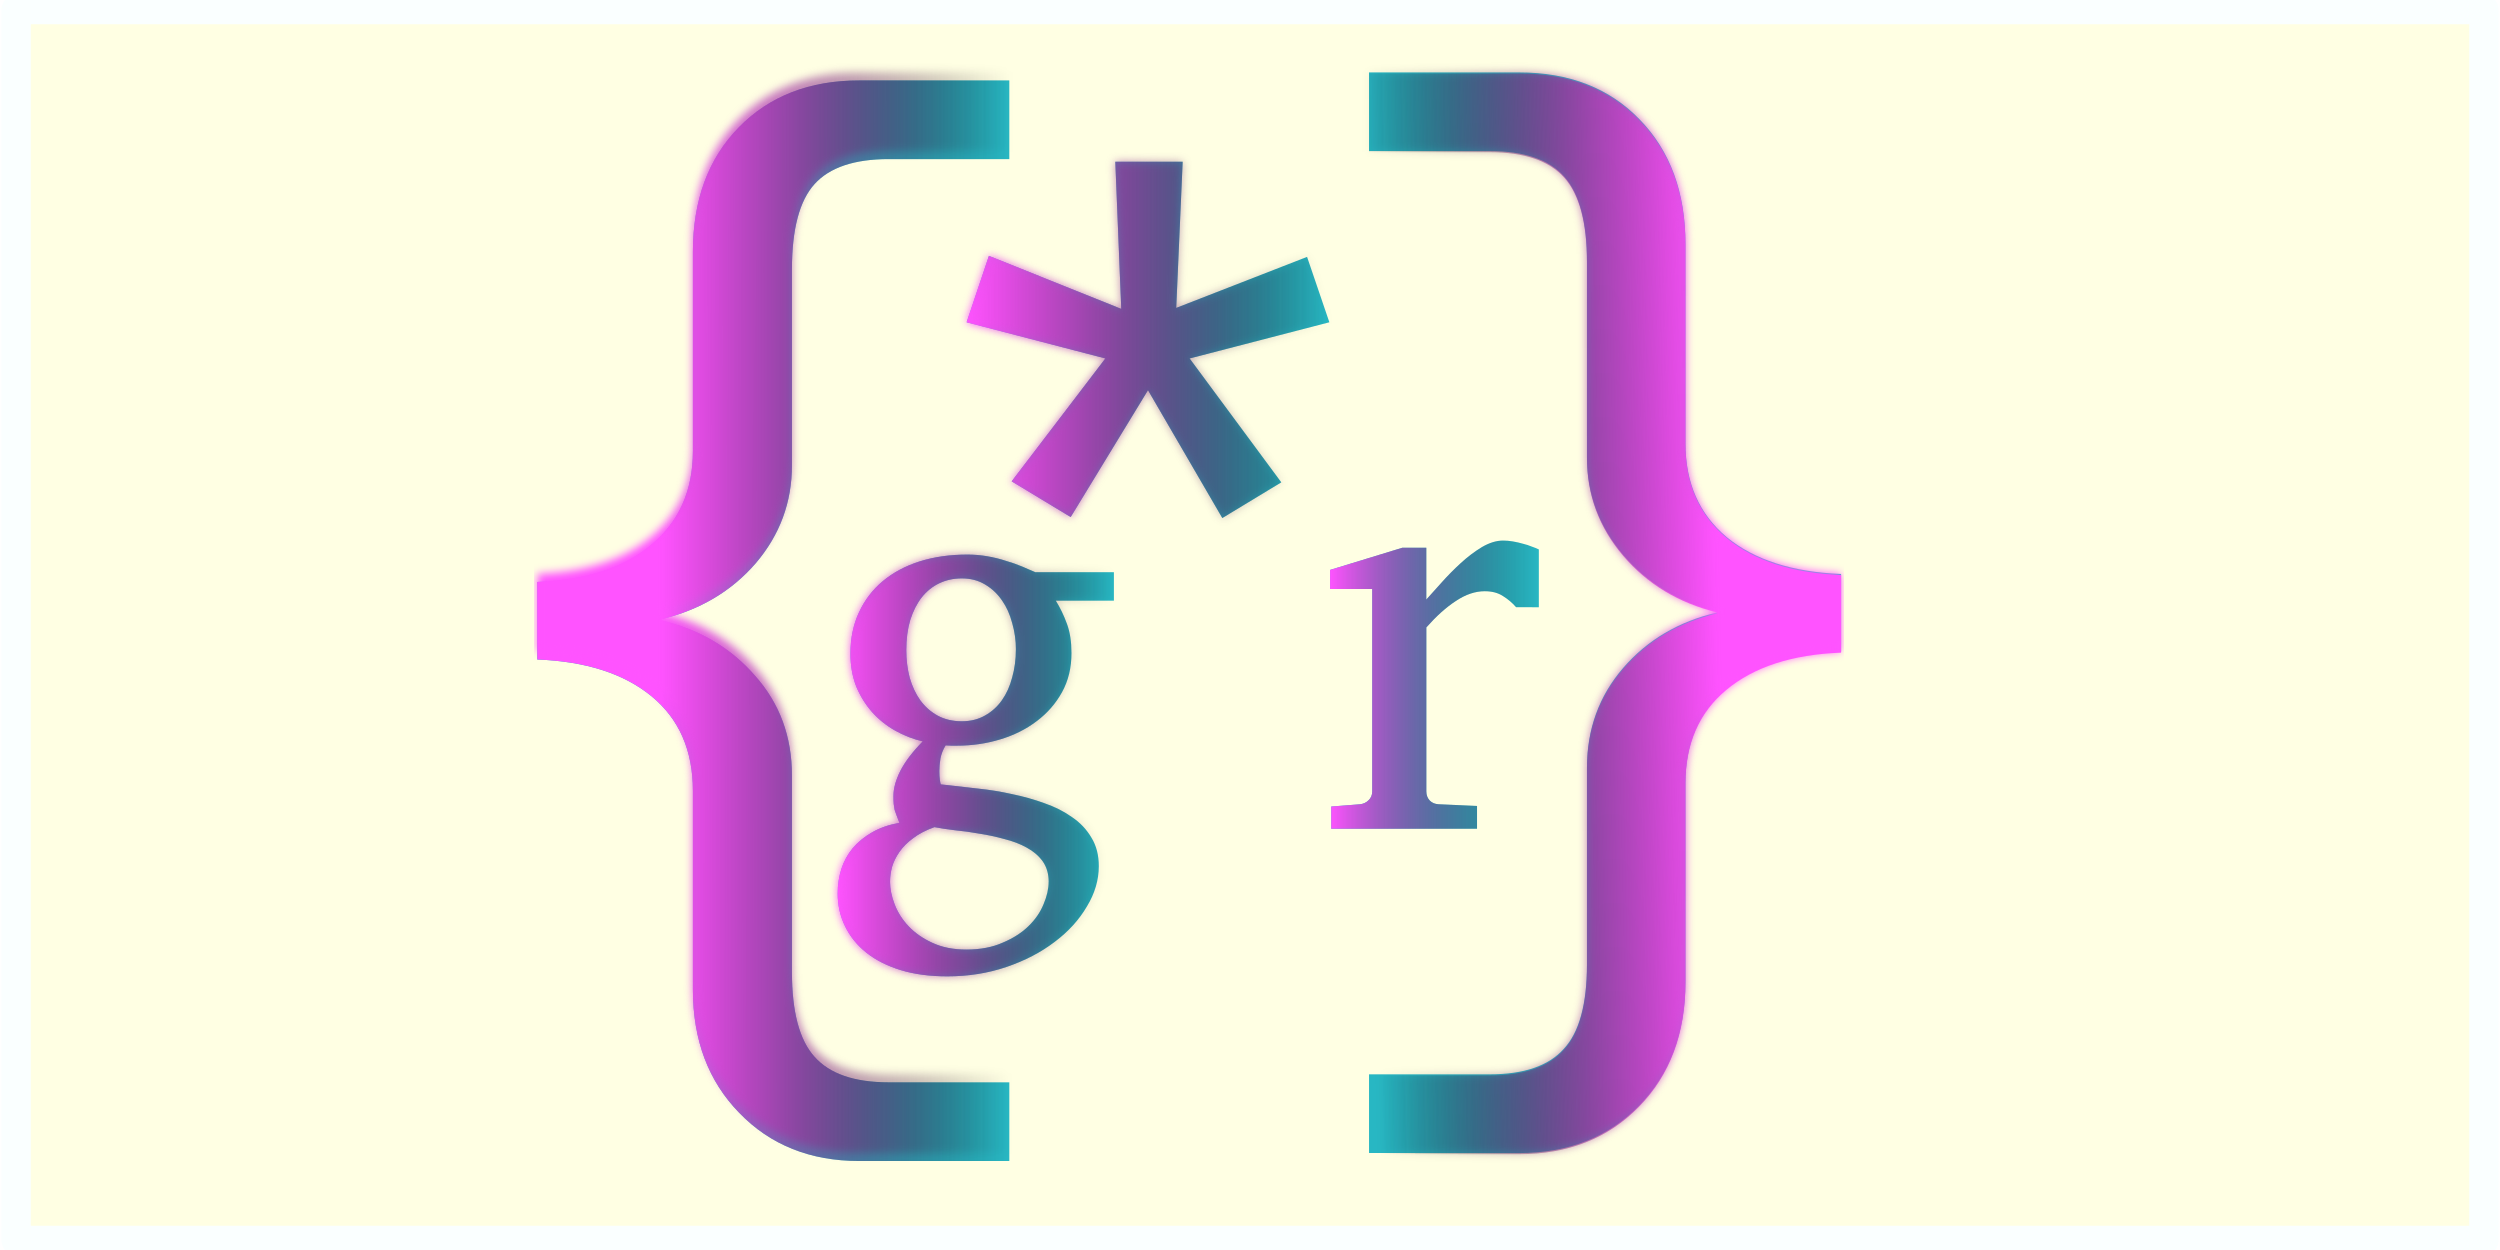
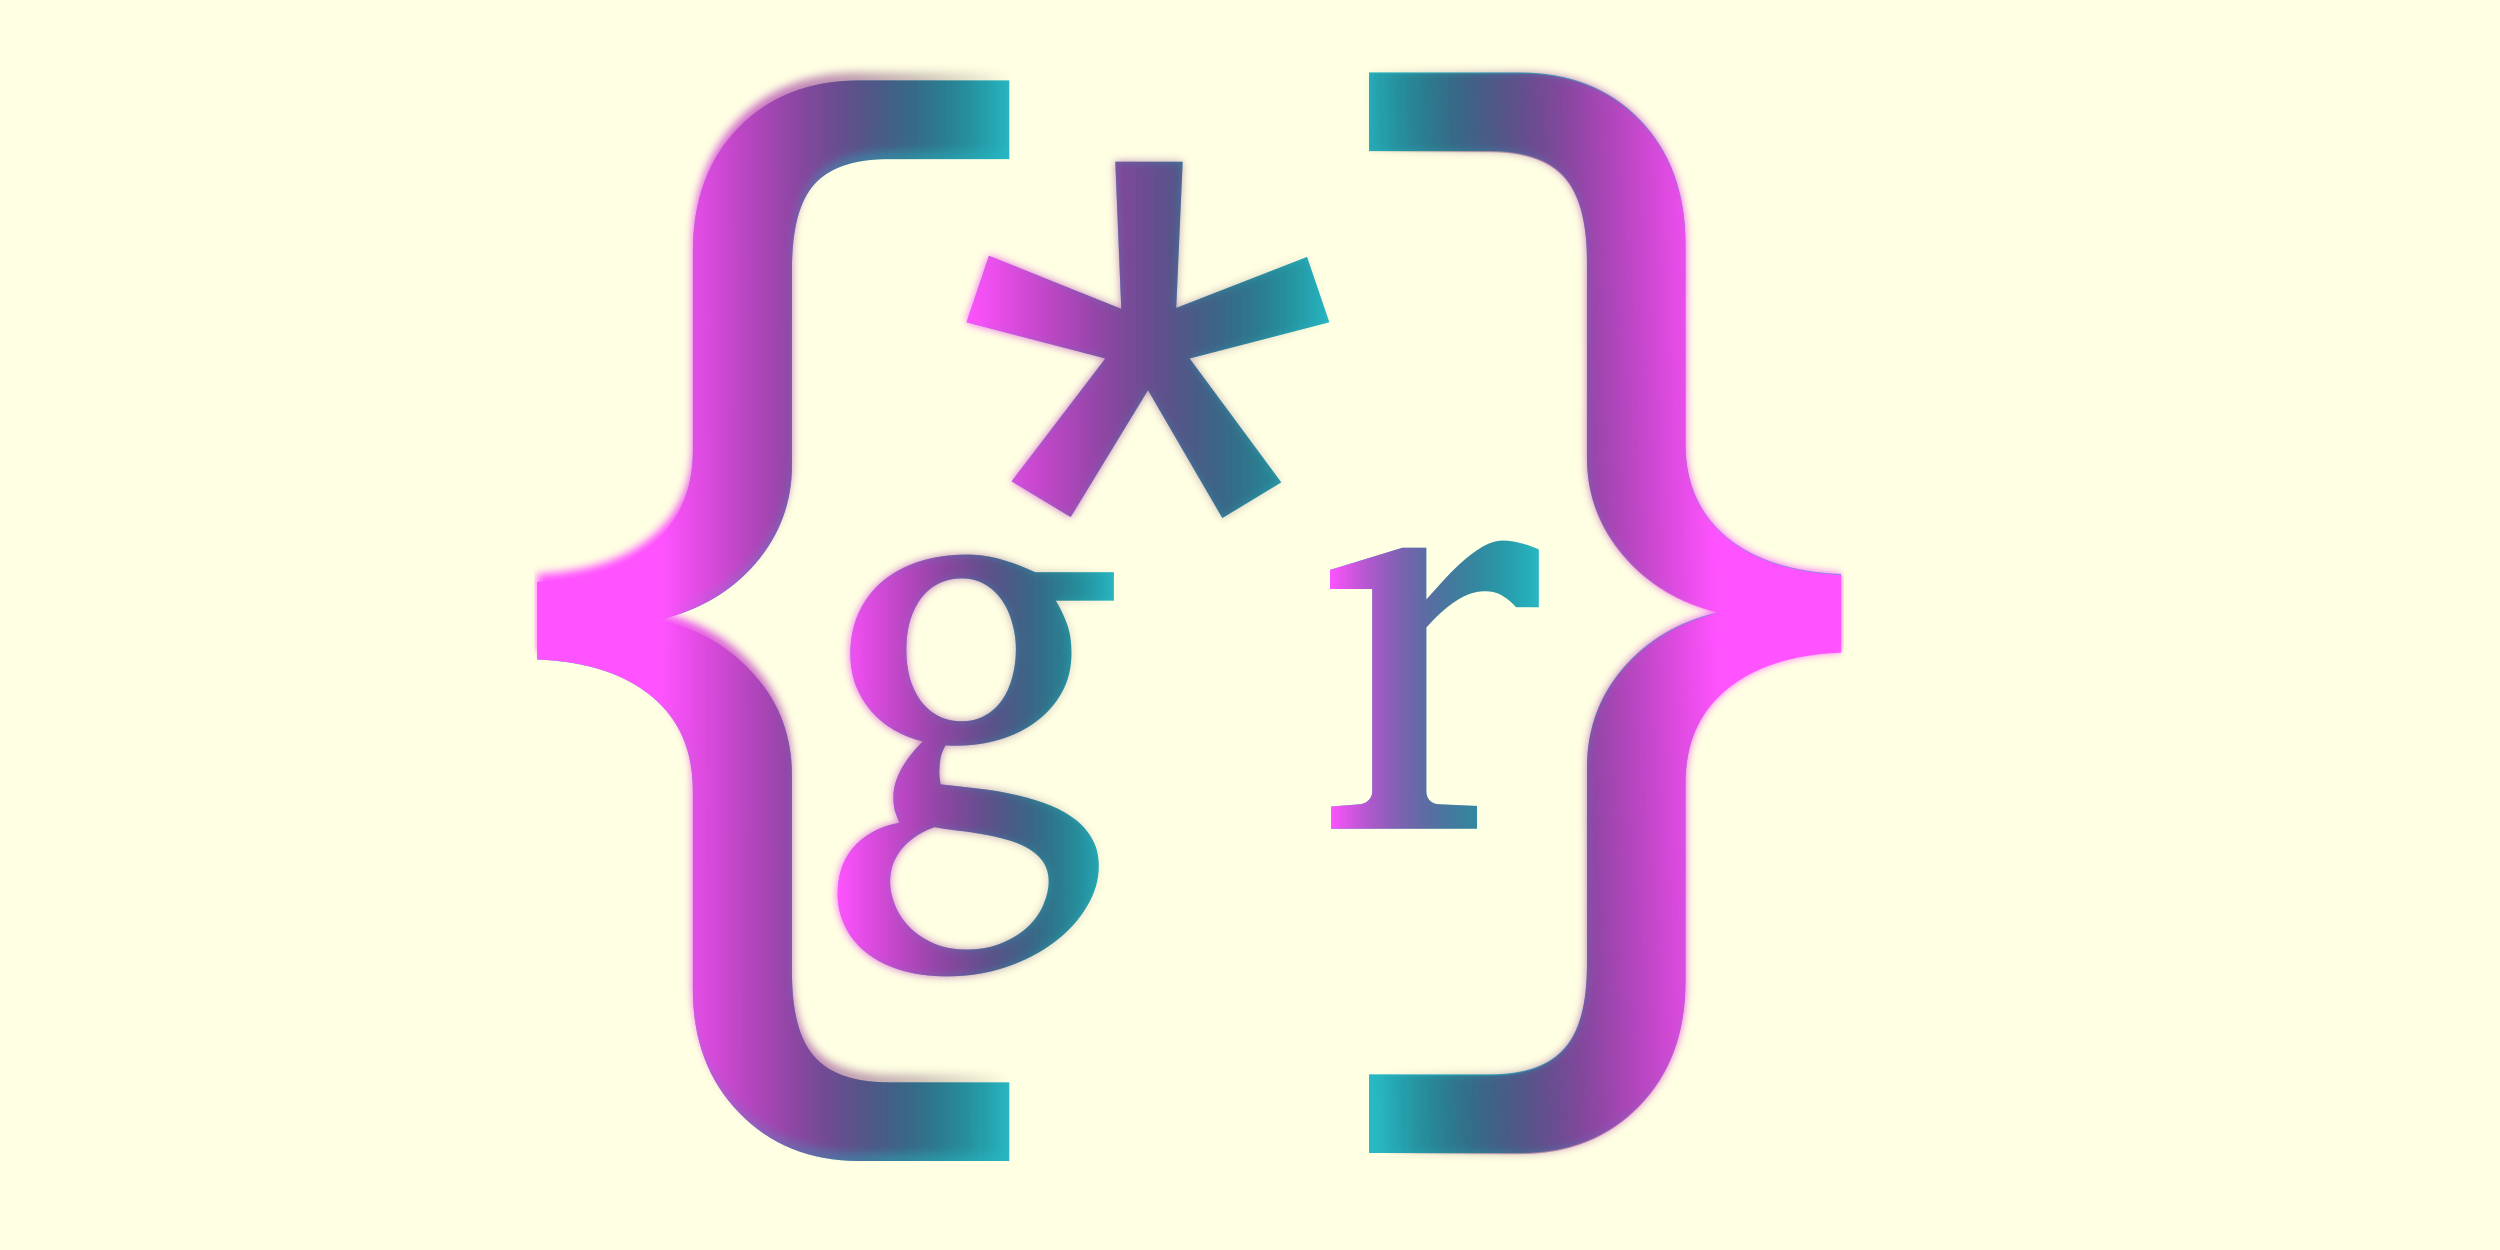
<svg xmlns="http://www.w3.org/2000/svg" xmlns:ns1="http://www.openswatchbook.org/uri/2009/osb" xmlns:xlink="http://www.w3.org/1999/xlink" width="1280mm" height="640mm" viewBox="0 0 1280 640" version="1.1" id="svg8">
  <defs id="defs2">
    <linearGradient id="linearGradient3092" ns1:paint="solid">
      <stop style="stop-color:#ff53ff;stop-opacity:1;" offset="0" id="stop3090" />
    </linearGradient>
    <linearGradient id="linearGradient910">
      <stop style="stop-color:#ff53ff;stop-opacity:1" offset="0" id="stop906" />
      <stop style="stop-color:#000000;stop-opacity:0;" offset="1" id="stop908" />
    </linearGradient>
    <linearGradient id="linearGradient97">
      <stop style="stop-color:#ff53ff;stop-opacity:1" offset="0" id="stop93" />
      <stop style="stop-color:#000000;stop-opacity:0;" offset="1" id="stop95" />
    </linearGradient>
    <linearGradient xlink:href="#linearGradient97" id="linearGradient4545" gradientUnits="userSpaceOnUse" x1="8.34" y1="267.641" x2="18.326" y2="267.649" gradientTransform="translate(0,-0.229805)" />
    <linearGradient xlink:href="#linearGradient910" id="linearGradient4631" gradientUnits="userSpaceOnUse" x1="64.006" y1="260.127" x2="74.412" y2="260.127" gradientTransform="translate(-46.9058,-0.5345391)" />
    <linearGradient xlink:href="#linearGradient910" id="linearGradient4717" gradientUnits="userSpaceOnUse" x1="127.482" y1="267.641" x2="117.465" y2="267.868" gradientTransform="translate(-88.85184,-0.2297991)" />
    <linearGradient xlink:href="#linearGradient97" id="linearGradient6205" x1="13.533" y1="269.261" x2="21.458" y2="269.261" gradientUnits="userSpaceOnUse" gradientTransform="translate(-0.1336348,2.539061)" />
    <filter style="color-interpolation-filters:sRGB" id="filter6520" x="-0.002" width="1.004" y="-0.009" height="1.018">
      <feGaussianBlur stdDeviation="0.118" id="feGaussianBlur6522" />
    </filter>
    <filter style="color-interpolation-filters:sRGB" id="filter6566" x="-0.002" width="1.004" y="-0.009" height="1.018">
      <feGaussianBlur stdDeviation="0.118" id="feGaussianBlur6568" />
    </filter>
    <linearGradient xlink:href="#linearGradient97" id="linearGradient6608" gradientUnits="userSpaceOnUse" x1="8.34" y1="267.641" x2="18.326" y2="267.649" />
    <linearGradient xlink:href="#linearGradient97" id="linearGradient6610" gradientUnits="userSpaceOnUse" x1="13.533" y1="269.261" x2="21.458" y2="269.261" gradientTransform="translate(-0.133634,2.53906)" />
    <linearGradient xlink:href="#linearGradient910" id="linearGradient6622" gradientUnits="userSpaceOnUse" x1="64.006" y1="260.127" x2="74.412" y2="260.127" gradientTransform="translate(-46.9058,-0.53454)" />
    <linearGradient xlink:href="#linearGradient97" id="linearGradient6624" gradientUnits="userSpaceOnUse" x1="74.032" y1="267.345" x2="80.021" y2="267.345" gradientTransform="translate(-46.5049,2.138156)" />
    <linearGradient xlink:href="#linearGradient910" id="linearGradient6636" gradientUnits="userSpaceOnUse" x1="127.482" y1="267.641" x2="117.465" y2="267.868" gradientTransform="translate(-88.85184,-0.1974)" />
  </defs>
  <g transform="translate(0,343)" style="display:inline" id="g5420">
    <g transform="matrix(17.84799,0,0,17.84799,189.7078,-4802.194)" id="g5418" style="font-style:normal;font-variant:normal;font-weight:normal;font-stretch:normal;font-size:83.66px;line-height:1.25;font-family:sans-serif;-inkscape-font-specification:'sans-serif, Normal';font-variant-ligatures:normal;font-variant-caps:normal;font-variant-numeric:normal;font-feature-settings:normal;text-align:start;letter-spacing:0px;word-spacing:0px;writing-mode:lr-tb;text-anchor:start;fill:#28b7c3;fill-opacity:1;stroke:none;stroke-width:0.279;filter:url(#filter6520)" aria-label="{gender*render}">
      <path id="path5388" style="font-style:normal;font-variant:normal;font-weight:normal;font-stretch:normal;font-size:16.732px;font-family:monospace;-inkscape-font-specification:'monospace, Normal';font-variant-ligatures:normal;font-variant-caps:normal;font-variant-numeric:normal;font-feature-settings:normal;text-align:start;writing-mode:lr-tb;text-anchor:start;fill:#28b7c3;fill-opacity:1;stroke-width:0.554" d="m 14.023,283.149 q -2.111,0 -3.443,-1.38 -1.332,-1.364 -1.332,-3.54 v -5.7 q 0,-1.737 -1.185,-2.712 -1.185,-0.974 -3.28,-1.055 v -2.225 q 2.111,-0.081 3.28,-1.072 1.185,-0.991 1.185,-2.679 v -5.716 q 0,-2.225 1.315,-3.572 1.315,-1.348 3.459,-1.348 h 4.303 v 2.257 h -3.459 q -1.478,0 -2.127,0.714 -0.65,0.715 -0.65,2.452 v 5.618 q 0,1.591 -1.039,2.809 -1.039,1.202 -2.712,1.608 v 0.032 q 1.656,0.39 2.696,1.591 1.055,1.185 1.055,2.858 v 5.635 q 0,1.721 0.65,2.436 0.65,0.731 2.127,0.731 h 3.459 v 2.257 z" />
      <path id="path5390" style="font-style:normal;font-variant:normal;font-weight:normal;font-stretch:normal;font-size:16.732px;font-family:'Abyssinica SIL';-inkscape-font-specification:'Abyssinica SIL, Normal';font-variant-ligatures:normal;font-variant-caps:normal;font-variant-numeric:normal;font-feature-settings:normal;text-align:start;writing-mode:lr-tb;text-anchor:start;fill:#28b7c3;fill-opacity:1;stroke-width:0.279" d="m 19.658,267.074 q 0.188,0.302 0.319,0.662 0.131,0.351 0.131,0.842 0,0.629 -0.27,1.119 -0.27,0.49 -0.727,0.833 -0.449,0.343 -1.046,0.523 -0.588,0.18 -1.242,0.18 h -0.163 q -0.082,0 -0.163,-0.008 -0.106,0.172 -0.147,0.368 -0.033,0.196 -0.033,0.368 0,0.155 0.016,0.261 0.016,0.106 0.025,0.123 l 0.237,0.025 q 0.392,0.041 0.858,0.098 0.474,0.049 0.948,0.155 0.482,0.098 0.931,0.261 0.449,0.155 0.792,0.4 0.351,0.237 0.556,0.588 0.212,0.343 0.212,0.817 0,0.596 -0.343,1.16 -0.335,0.572 -0.923,1.013 -0.588,0.449 -1.381,0.719 -0.792,0.27 -1.699,0.27 -0.752,0 -1.34,-0.18 -0.58,-0.18 -0.98,-0.498 -0.4,-0.319 -0.613,-0.76 -0.212,-0.433 -0.212,-0.94 0,-0.368 0.106,-0.703 0.106,-0.327 0.327,-0.596 0.221,-0.261 0.547,-0.449 0.335,-0.196 0.792,-0.278 -0.049,-0.131 -0.082,-0.212 -0.033,-0.09 -0.057,-0.163 -0.016,-0.082 -0.025,-0.163 -0.008,-0.09 -0.008,-0.229 0,-0.327 0.196,-0.719 0.204,-0.4 0.645,-0.85 -0.417,-0.098 -0.792,-0.31 -0.376,-0.212 -0.662,-0.531 -0.286,-0.327 -0.458,-0.743 -0.163,-0.425 -0.163,-0.931 0,-0.662 0.245,-1.185 0.245,-0.531 0.686,-0.899 0.441,-0.368 1.054,-0.564 0.621,-0.196 1.373,-0.196 0.294,0 0.572,0.049 0.286,0.049 0.531,0.131 0.253,0.073 0.466,0.163 0.212,0.09 0.376,0.163 h 2.255 v 0.817 z m -0.204,8.064 q 0,-0.343 -0.172,-0.588 -0.172,-0.237 -0.458,-0.392 -0.278,-0.155 -0.637,-0.245 -0.351,-0.098 -0.719,-0.155 -0.359,-0.065 -0.703,-0.098 -0.343,-0.041 -0.588,-0.09 -0.368,0.131 -0.613,0.319 -0.245,0.18 -0.392,0.392 -0.147,0.212 -0.212,0.433 -0.057,0.221 -0.057,0.425 0,0.302 0.131,0.645 0.131,0.343 0.4,0.629 0.27,0.286 0.678,0.474 0.417,0.196 0.98,0.196 0.596,0 1.038,-0.196 0.449,-0.188 0.743,-0.474 0.294,-0.286 0.433,-0.629 0.147,-0.343 0.147,-0.645 z m -0.94,-6.659 q 0,-0.392 -0.106,-0.76 -0.098,-0.376 -0.294,-0.654 -0.196,-0.286 -0.49,-0.458 -0.286,-0.172 -0.662,-0.172 -0.351,0 -0.645,0.139 -0.294,0.139 -0.507,0.408 -0.204,0.261 -0.327,0.645 -0.114,0.384 -0.114,0.866 0,0.417 0.098,0.792 0.106,0.368 0.302,0.645 0.204,0.278 0.498,0.441 0.302,0.163 0.694,0.163 0.376,0 0.662,-0.163 0.294,-0.163 0.49,-0.441 0.196,-0.278 0.294,-0.654 0.106,-0.376 0.106,-0.801 z" />
      <path id="path5402" style="font-style:normal;font-variant:normal;font-weight:normal;font-stretch:normal;font-size:16.732px;font-family:monospace;-inkscape-font-specification:'monospace, Normal';font-variant-ligatures:normal;font-variant-caps:normal;font-variant-numeric:normal;font-feature-settings:normal;text-align:start;writing-mode:lr-tb;text-anchor:start;opacity:1;fill:#28b7c3;fill-opacity:1;stroke-width:0.485" d="m 23.113,258.676 3.753,-1.464 0.64,1.876 -4.009,1.038 2.63,3.554 -1.692,1.024 -2.132,-3.668 -2.218,3.639 -1.692,-1.024 2.687,-3.525 -3.98,-1.038 0.64,-1.905 3.796,1.521 -0.171,-4.222 h 1.933 z" />
      <path id="path5404" style="font-style:normal;font-variant:normal;font-weight:normal;font-stretch:normal;font-size:16.732px;font-family:'Abyssinica SIL';-inkscape-font-specification:'Abyssinica SIL, Normal';font-variant-ligatures:normal;font-variant-caps:normal;font-variant-numeric:normal;font-feature-settings:normal;text-align:start;writing-mode:lr-tb;text-anchor:start;fill:#28b7c3;fill-opacity:1;stroke-width:0.279" d="m 32.862,267.261 q -0.163,-0.188 -0.376,-0.319 -0.212,-0.139 -0.523,-0.139 -0.408,0 -0.825,0.278 -0.417,0.27 -0.85,0.76 v 4.706 q 0,0.155 0.098,0.261 0.098,0.098 0.253,0.106 l 1.103,0.049 v 0.654 h -4.183 v -0.637 l 0.825,-0.065 q 0.147,-0.016 0.245,-0.114 0.106,-0.098 0.106,-0.253 v -5.809 h -1.209 v -0.547 l 2.075,-0.637 h 0.686 v 1.487 q 0.18,-0.196 0.433,-0.482 0.261,-0.294 0.556,-0.564 0.294,-0.27 0.605,-0.458 0.319,-0.188 0.613,-0.188 0.131,0 0.278,0.025 0.147,0.025 0.286,0.065 0.139,0.033 0.253,0.082 0.123,0.041 0.204,0.082 v 1.659 z" />
      <path id="path5416" style="font-style:normal;font-variant:normal;font-weight:normal;font-stretch:normal;font-size:16.732px;font-family:monospace;-inkscape-font-specification:'monospace, Normal';font-variant-ligatures:normal;font-variant-caps:normal;font-variant-numeric:normal;font-feature-settings:normal;text-align:start;writing-mode:lr-tb;text-anchor:start;fill:#28b7c3;fill-opacity:1;stroke-width:0.554" d="m 28.644,282.919 v -2.257 h 3.459 q 1.478,0 2.127,-0.731 0.666,-0.714 0.666,-2.436 v -5.635 q 0,-1.656 1.039,-2.858 1.039,-1.202 2.696,-1.591 v -0.032 q -1.656,-0.406 -2.696,-1.624 -1.039,-1.218 -1.039,-2.793 v -5.618 q 0,-1.705 -0.65,-2.436 -0.65,-0.731 -2.143,-0.731 h -3.459 v -2.257 h 4.303 q 2.16,0 3.459,1.348 1.315,1.348 1.315,3.572 v 5.716 q 0,1.705 1.185,2.696 1.185,0.974 3.28,1.056 v 2.225 q -2.111,0.081 -3.296,1.072 -1.169,0.974 -1.169,2.696 v 5.7 q 0,2.192 -1.332,3.556 -1.332,1.364 -3.443,1.364 z" />
    </g>
-     <rect style="opacity:1;vector-effect:none;fill:#ffffe3;fill-opacity:1;stroke:#faffff;stroke-width:15.051;stroke-linecap:round;stroke-linejoin:round;stroke-miterlimit:4;stroke-dasharray:none;stroke-dashoffset:0;stroke-opacity:1" id="rect6776" width="1263.521" height="630.229" x="8.245" y="-338.111" />
+     <rect style="opacity:1;vector-effect:none;fill:#ffffe3;fill-opacity:1;stroke:#faffff;stroke-width:16.031;stroke-linecap:round;stroke-linejoin:round;stroke-miterlimit:4;stroke-dasharray:none;stroke-dashoffset:0;stroke-opacity:1" id="rect6776" width="1339.356" height="674.522" x="-19.741" y="-364.793" />
  </g>
  <g id="g6470" style="display:inline" transform="translate(0,343)">
    <g aria-label="{gender*render}" style="font-style:normal;font-variant:normal;font-weight:normal;font-stretch:normal;font-size:83.66px;line-height:1.25;font-family:sans-serif;-inkscape-font-specification:'sans-serif, Normal';font-variant-ligatures:normal;font-variant-caps:normal;font-variant-numeric:normal;font-feature-settings:normal;text-align:start;letter-spacing:0px;word-spacing:0px;writing-mode:lr-tb;text-anchor:start;fill:#28b7c3;fill-opacity:1;stroke:none;stroke-width:0.279" id="g6468" transform="matrix(17.84799,0,0,17.84799,189.7078,-4802.194)">
      <path d="m 14.023,283.149 q -2.111,0 -3.443,-1.38 -1.332,-1.364 -1.332,-3.54 v -5.7 q 0,-1.737 -1.185,-2.712 -1.185,-0.974 -3.28,-1.055 v -2.225 q 2.111,-0.081 3.28,-1.072 1.185,-0.991 1.185,-2.679 v -5.716 q 0,-2.225 1.315,-3.572 1.315,-1.348 3.459,-1.348 h 4.303 v 2.257 h -3.459 q -1.478,0 -2.127,0.714 -0.65,0.715 -0.65,2.452 v 5.618 q 0,1.591 -1.039,2.809 -1.039,1.202 -2.712,1.608 v 0.032 q 1.656,0.39 2.696,1.591 1.055,1.185 1.055,2.858 v 5.635 q 0,1.721 0.65,2.436 0.65,0.731 2.127,0.731 h 3.459 v 2.257 z" style="font-style:normal;font-variant:normal;font-weight:normal;font-stretch:normal;font-size:16.732px;font-family:monospace;-inkscape-font-specification:'monospace, Normal';font-variant-ligatures:normal;font-variant-caps:normal;font-variant-numeric:normal;font-feature-settings:normal;text-align:start;writing-mode:lr-tb;text-anchor:start;fill:#28b7c3;fill-opacity:1;stroke-width:0.554" id="path6438" />
      <path d="m 19.658,267.074 q 0.188,0.302 0.319,0.662 0.131,0.351 0.131,0.842 0,0.629 -0.27,1.119 -0.27,0.49 -0.727,0.833 -0.449,0.343 -1.046,0.523 -0.588,0.18 -1.242,0.18 h -0.163 q -0.082,0 -0.163,-0.008 -0.106,0.172 -0.147,0.368 -0.033,0.196 -0.033,0.368 0,0.155 0.016,0.261 0.016,0.106 0.025,0.123 l 0.237,0.025 q 0.392,0.041 0.858,0.098 0.474,0.049 0.948,0.155 0.482,0.098 0.931,0.261 0.449,0.155 0.792,0.4 0.351,0.237 0.556,0.588 0.212,0.343 0.212,0.817 0,0.596 -0.343,1.16 -0.335,0.572 -0.923,1.013 -0.588,0.449 -1.381,0.719 -0.792,0.27 -1.699,0.27 -0.752,0 -1.34,-0.18 -0.58,-0.18 -0.98,-0.498 -0.4,-0.319 -0.613,-0.76 -0.212,-0.433 -0.212,-0.94 0,-0.368 0.106,-0.703 0.106,-0.327 0.327,-0.596 0.221,-0.261 0.547,-0.449 0.335,-0.196 0.792,-0.278 -0.049,-0.131 -0.082,-0.212 -0.033,-0.09 -0.057,-0.163 -0.016,-0.082 -0.025,-0.163 -0.008,-0.09 -0.008,-0.229 0,-0.327 0.196,-0.719 0.204,-0.4 0.645,-0.85 -0.417,-0.098 -0.792,-0.31 -0.376,-0.212 -0.662,-0.531 -0.286,-0.327 -0.458,-0.743 -0.163,-0.425 -0.163,-0.931 0,-0.662 0.245,-1.185 0.245,-0.531 0.686,-0.899 0.441,-0.368 1.054,-0.564 0.621,-0.196 1.373,-0.196 0.294,0 0.572,0.049 0.286,0.049 0.531,0.131 0.253,0.073 0.466,0.163 0.212,0.09 0.376,0.163 h 2.255 v 0.817 z m -0.204,8.064 q 0,-0.343 -0.172,-0.588 -0.172,-0.237 -0.458,-0.392 -0.278,-0.155 -0.637,-0.245 -0.351,-0.098 -0.719,-0.155 -0.359,-0.065 -0.703,-0.098 -0.343,-0.041 -0.588,-0.09 -0.368,0.131 -0.613,0.319 -0.245,0.18 -0.392,0.392 -0.147,0.212 -0.212,0.433 -0.057,0.221 -0.057,0.425 0,0.302 0.131,0.645 0.131,0.343 0.4,0.629 0.27,0.286 0.678,0.474 0.417,0.196 0.98,0.196 0.596,0 1.038,-0.196 0.449,-0.188 0.743,-0.474 0.294,-0.286 0.433,-0.629 0.147,-0.343 0.147,-0.645 z m -0.94,-6.659 q 0,-0.392 -0.106,-0.76 -0.098,-0.376 -0.294,-0.654 -0.196,-0.286 -0.49,-0.458 -0.286,-0.172 -0.662,-0.172 -0.351,0 -0.645,0.139 -0.294,0.139 -0.507,0.408 -0.204,0.261 -0.327,0.645 -0.114,0.384 -0.114,0.866 0,0.417 0.098,0.792 0.106,0.368 0.302,0.645 0.204,0.278 0.498,0.441 0.302,0.163 0.694,0.163 0.376,0 0.662,-0.163 0.294,-0.163 0.49,-0.441 0.196,-0.278 0.294,-0.654 0.106,-0.376 0.106,-0.801 z" style="font-style:normal;font-variant:normal;font-weight:normal;font-stretch:normal;font-size:16.732px;font-family:'Abyssinica SIL';-inkscape-font-specification:'Abyssinica SIL, Normal';font-variant-ligatures:normal;font-variant-caps:normal;font-variant-numeric:normal;font-feature-settings:normal;text-align:start;writing-mode:lr-tb;text-anchor:start;fill:#28b7c3;fill-opacity:1;stroke-width:0.279" id="path6440" />
      <path d="m 23.113,258.676 3.753,-1.464 0.64,1.876 -4.009,1.038 2.63,3.554 -1.692,1.024 -2.132,-3.668 -2.218,3.639 -1.692,-1.024 2.687,-3.525 -3.98,-1.038 0.64,-1.905 3.796,1.521 -0.171,-4.222 h 1.933 z" style="font-style:normal;font-variant:normal;font-weight:normal;font-stretch:normal;font-size:16.732px;font-family:monospace;-inkscape-font-specification:'monospace, Normal';font-variant-ligatures:normal;font-variant-caps:normal;font-variant-numeric:normal;font-feature-settings:normal;text-align:start;writing-mode:lr-tb;text-anchor:start;opacity:1;fill:#28b7c3;fill-opacity:1;stroke-width:0.485" id="path6452" />
      <path d="m 32.862,267.261 q -0.163,-0.188 -0.376,-0.319 -0.212,-0.139 -0.523,-0.139 -0.408,0 -0.825,0.278 -0.417,0.27 -0.85,0.76 v 4.706 q 0,0.155 0.098,0.261 0.098,0.098 0.253,0.106 l 1.103,0.049 v 0.654 h -4.183 v -0.637 l 0.825,-0.065 q 0.147,-0.016 0.245,-0.114 0.106,-0.098 0.106,-0.253 v -5.809 h -1.209 v -0.547 l 2.075,-0.637 h 0.686 v 1.487 q 0.18,-0.196 0.433,-0.482 0.261,-0.294 0.556,-0.564 0.294,-0.27 0.605,-0.458 0.319,-0.188 0.613,-0.188 0.131,0 0.278,0.025 0.147,0.025 0.286,0.065 0.139,0.033 0.253,0.082 0.123,0.041 0.204,0.082 v 1.659 z" style="font-style:normal;font-variant:normal;font-weight:normal;font-stretch:normal;font-size:16.732px;font-family:'Abyssinica SIL';-inkscape-font-specification:'Abyssinica SIL, Normal';font-variant-ligatures:normal;font-variant-caps:normal;font-variant-numeric:normal;font-feature-settings:normal;text-align:start;writing-mode:lr-tb;text-anchor:start;fill:#28b7c3;fill-opacity:1;stroke-width:0.279" id="path6454" />
      <path d="m 28.644,282.919 v -2.257 h 3.459 q 1.478,0 2.127,-0.731 0.666,-0.714 0.666,-2.436 v -5.635 q 0,-1.656 1.039,-2.858 1.039,-1.202 2.696,-1.591 v -0.032 q -1.656,-0.406 -2.696,-1.624 -1.039,-1.218 -1.039,-2.793 v -5.618 q 0,-1.705 -0.65,-2.436 -0.65,-0.731 -2.143,-0.731 h -3.459 v -2.257 h 4.303 q 2.16,0 3.459,1.348 1.315,1.348 1.315,3.572 v 5.716 q 0,1.705 1.185,2.696 1.185,0.974 3.28,1.056 v 2.225 q -2.111,0.081 -3.296,1.072 -1.169,0.974 -1.169,2.696 v 5.7 q 0,2.192 -1.332,3.556 -1.332,1.364 -3.443,1.364 z" style="font-style:normal;font-variant:normal;font-weight:normal;font-stretch:normal;font-size:16.732px;font-family:monospace;-inkscape-font-specification:'monospace, Normal';font-variant-ligatures:normal;font-variant-caps:normal;font-variant-numeric:normal;font-feature-settings:normal;text-align:start;writing-mode:lr-tb;text-anchor:start;fill:#28b7c3;fill-opacity:1;stroke-width:0.554" id="path6466" />
    </g>
  </g>
  <g id="layer1" style="display:inline" transform="translate(0,343)">
    <g aria-label="{gender*render}" style="font-style:normal;font-variant:normal;font-weight:normal;font-stretch:normal;font-size:83.66px;line-height:1.25;font-family:sans-serif;-inkscape-font-specification:'sans-serif, Normal';font-variant-ligatures:normal;font-variant-caps:normal;font-variant-numeric:normal;font-feature-settings:normal;text-align:start;letter-spacing:0px;word-spacing:0px;writing-mode:lr-tb;text-anchor:start;fill:#000000;fill-opacity:1;stroke:none;stroke-width:0.279" id="text12-4" transform="matrix(17.84799,0,0,17.84799,189.7078,-4802.194)">
      <path d="m 14.023,283.149 q -2.111,0 -3.443,-1.38 -1.332,-1.364 -1.332,-3.54 v -5.7 q 0,-1.737 -1.185,-2.712 -1.185,-0.974 -3.28,-1.055 v -2.225 q 2.111,-0.081 3.28,-1.072 1.185,-0.991 1.185,-2.679 v -5.716 q 0,-2.225 1.315,-3.572 1.315,-1.348 3.459,-1.348 h 4.303 v 2.257 h -3.459 q -1.478,0 -2.127,0.714 -0.65,0.715 -0.65,2.452 v 5.618 q 0,1.591 -1.039,2.809 -1.039,1.202 -2.712,1.608 v 0.032 q 1.656,0.39 2.696,1.591 1.055,1.185 1.055,2.858 v 5.635 q 0,1.721 0.65,2.436 0.65,0.731 2.127,0.731 h 3.459 v 2.257 z" style="font-style:normal;font-variant:normal;font-weight:normal;font-stretch:normal;font-size:16.732px;font-family:monospace;-inkscape-font-specification:'monospace, Normal';font-variant-ligatures:normal;font-variant-caps:normal;font-variant-numeric:normal;font-feature-settings:normal;text-align:start;writing-mode:lr-tb;text-anchor:start;fill:url(#linearGradient6608);stroke-width:0.554" id="path24-1" />
      <path d="m 19.658,267.074 q 0.188,0.302 0.319,0.662 0.131,0.351 0.131,0.842 0,0.629 -0.27,1.119 -0.27,0.49 -0.727,0.833 -0.449,0.343 -1.046,0.523 -0.588,0.18 -1.242,0.18 h -0.163 q -0.082,0 -0.163,-0.008 -0.106,0.172 -0.147,0.368 -0.033,0.196 -0.033,0.368 0,0.155 0.016,0.261 0.016,0.106 0.025,0.123 l 0.237,0.025 q 0.392,0.041 0.858,0.098 0.474,0.049 0.948,0.155 0.482,0.098 0.931,0.261 0.449,0.155 0.792,0.4 0.351,0.237 0.556,0.588 0.212,0.343 0.212,0.817 0,0.596 -0.343,1.16 -0.335,0.572 -0.923,1.013 -0.588,0.449 -1.381,0.719 -0.792,0.27 -1.699,0.27 -0.752,0 -1.34,-0.18 -0.58,-0.18 -0.98,-0.498 -0.4,-0.319 -0.613,-0.76 -0.212,-0.433 -0.212,-0.94 0,-0.368 0.106,-0.703 0.106,-0.327 0.327,-0.596 0.221,-0.261 0.547,-0.449 0.335,-0.196 0.792,-0.278 -0.049,-0.131 -0.082,-0.212 -0.033,-0.09 -0.057,-0.163 -0.016,-0.082 -0.025,-0.163 -0.008,-0.09 -0.008,-0.229 0,-0.327 0.196,-0.719 0.204,-0.4 0.645,-0.85 -0.417,-0.098 -0.792,-0.31 -0.376,-0.212 -0.662,-0.531 -0.286,-0.327 -0.458,-0.743 -0.163,-0.425 -0.163,-0.931 0,-0.662 0.245,-1.185 0.245,-0.531 0.686,-0.899 0.441,-0.368 1.054,-0.564 0.621,-0.196 1.373,-0.196 0.294,0 0.572,0.049 0.286,0.049 0.531,0.131 0.253,0.073 0.466,0.163 0.212,0.09 0.376,0.163 h 2.255 v 0.817 z m -0.204,8.064 q 0,-0.343 -0.172,-0.588 -0.172,-0.237 -0.458,-0.392 -0.278,-0.155 -0.637,-0.245 -0.351,-0.098 -0.719,-0.155 -0.359,-0.065 -0.703,-0.098 -0.343,-0.041 -0.588,-0.09 -0.368,0.131 -0.613,0.319 -0.245,0.18 -0.392,0.392 -0.147,0.212 -0.212,0.433 -0.057,0.221 -0.057,0.425 0,0.302 0.131,0.645 0.131,0.343 0.4,0.629 0.27,0.286 0.678,0.474 0.417,0.196 0.98,0.196 0.596,0 1.038,-0.196 0.449,-0.188 0.743,-0.474 0.294,-0.286 0.433,-0.629 0.147,-0.343 0.147,-0.645 z m -0.94,-6.659 q 0,-0.392 -0.106,-0.76 -0.098,-0.376 -0.294,-0.654 -0.196,-0.286 -0.49,-0.458 -0.286,-0.172 -0.662,-0.172 -0.351,0 -0.645,0.139 -0.294,0.139 -0.507,0.408 -0.204,0.261 -0.327,0.645 -0.114,0.384 -0.114,0.866 0,0.417 0.098,0.792 0.106,0.368 0.302,0.645 0.204,0.278 0.498,0.441 0.302,0.163 0.694,0.163 0.376,0 0.662,-0.163 0.294,-0.163 0.49,-0.441 0.196,-0.278 0.294,-0.654 0.106,-0.376 0.106,-0.801 z" style="font-style:normal;font-variant:normal;font-weight:normal;font-stretch:normal;font-size:16.732px;font-family:'Abyssinica SIL';-inkscape-font-specification:'Abyssinica SIL, Normal';font-variant-ligatures:normal;font-variant-caps:normal;font-variant-numeric:normal;font-feature-settings:normal;text-align:start;writing-mode:lr-tb;text-anchor:start;fill:url(#linearGradient6610);fill-opacity:1;stroke-width:0.279" id="path26-1" />
      <path d="m 23.113,258.676 3.753,-1.464 0.64,1.876 -4.009,1.038 2.63,3.554 -1.692,1.024 -2.132,-3.668 -2.218,3.639 -1.692,-1.024 2.687,-3.525 -3.98,-1.038 0.64,-1.905 3.796,1.521 -0.171,-4.222 h 1.933 z" style="font-style:normal;font-variant:normal;font-weight:normal;font-stretch:normal;font-size:16.732px;font-family:monospace;-inkscape-font-specification:'monospace, Normal';font-variant-ligatures:normal;font-variant-caps:normal;font-variant-numeric:normal;font-feature-settings:normal;text-align:start;writing-mode:lr-tb;text-anchor:start;opacity:1;fill:url(#linearGradient6622);fill-opacity:1;stroke-width:0.485" id="path38-7" />
      <path d="m 32.862,267.261 q -0.163,-0.188 -0.376,-0.319 -0.212,-0.139 -0.523,-0.139 -0.408,0 -0.825,0.278 -0.417,0.27 -0.85,0.76 v 4.706 q 0,0.155 0.098,0.261 0.098,0.098 0.253,0.106 l 1.103,0.049 v 0.654 h -4.183 v -0.637 l 0.825,-0.065 q 0.147,-0.016 0.245,-0.114 0.106,-0.098 0.106,-0.253 v -5.809 h -1.209 v -0.547 l 2.075,-0.637 h 0.686 v 1.487 q 0.18,-0.196 0.433,-0.482 0.261,-0.294 0.556,-0.564 0.294,-0.27 0.605,-0.458 0.319,-0.188 0.613,-0.188 0.131,0 0.278,0.025 0.147,0.025 0.286,0.065 0.139,0.033 0.253,0.082 0.123,0.041 0.204,0.082 v 1.659 z" style="font-style:normal;font-variant:normal;font-weight:normal;font-stretch:normal;font-size:16.732px;font-family:'Abyssinica SIL';-inkscape-font-specification:'Abyssinica SIL, Normal';font-variant-ligatures:normal;font-variant-caps:normal;font-variant-numeric:normal;font-feature-settings:normal;text-align:start;writing-mode:lr-tb;text-anchor:start;fill:url(#linearGradient6624);fill-opacity:1;stroke-width:0.279" id="path40-7" />
      <path d="m 28.644,282.951 v -2.257 h 3.459 q 1.478,0 2.127,-0.731 0.666,-0.714 0.666,-2.436 v -5.635 q 0,-1.656 1.039,-2.858 1.039,-1.202 2.696,-1.591 v -0.032 q -1.656,-0.406 -2.696,-1.624 -1.039,-1.218 -1.039,-2.793 v -5.618 q 0,-1.705 -0.65,-2.436 -0.65,-0.731 -2.143,-0.731 h -3.459 v -2.257 h 4.303 q 2.16,0 3.459,1.348 1.315,1.348 1.315,3.572 v 5.716 q 0,1.705 1.185,2.696 1.185,0.974 3.28,1.056 v 2.225 q -2.111,0.081 -3.296,1.072 -1.169,0.974 -1.169,2.696 v 5.7 q 0,2.192 -1.332,3.556 -1.332,1.364 -3.443,1.364 z" style="font-style:normal;font-variant:normal;font-weight:normal;font-stretch:normal;font-size:16.732px;font-family:monospace;-inkscape-font-specification:'monospace, Normal';font-variant-ligatures:normal;font-variant-caps:normal;font-variant-numeric:normal;font-feature-settings:normal;text-align:start;writing-mode:lr-tb;text-anchor:start;fill:url(#linearGradient6636);fill-opacity:1;stroke-width:0.554" id="path52-0" />
    </g>
  </g>
  <g transform="translate(0,343)" style="display:inline" id="g6556">
    <g transform="matrix(17.84799,0,0,17.84799,189.7078,-4802.194)" id="g6554" style="font-style:normal;font-variant:normal;font-weight:normal;font-stretch:normal;font-size:83.66px;line-height:1.25;font-family:sans-serif;-inkscape-font-specification:'sans-serif, Normal';font-variant-ligatures:normal;font-variant-caps:normal;font-variant-numeric:normal;font-feature-settings:normal;text-align:start;letter-spacing:0px;word-spacing:0px;writing-mode:lr-tb;text-anchor:start;fill:#000000;fill-opacity:1;stroke:none;stroke-width:0.279;filter:url(#filter6566)" aria-label="{gender*render}">
      <path id="path6524" style="font-style:normal;font-variant:normal;font-weight:normal;font-stretch:normal;font-size:16.732px;font-family:monospace;-inkscape-font-specification:'monospace, Normal';font-variant-ligatures:normal;font-variant-caps:normal;font-variant-numeric:normal;font-feature-settings:normal;text-align:start;writing-mode:lr-tb;text-anchor:start;fill:url(#linearGradient4545);stroke-width:0.554" d="m 14.023,282.919 q -2.111,0 -3.443,-1.38 -1.332,-1.364 -1.332,-3.54 v -5.7 q 0,-1.737 -1.185,-2.712 -1.185,-0.974 -3.28,-1.055 v -2.225 q 2.111,-0.081 3.28,-1.072 1.185,-0.991 1.185,-2.679 v -5.716 q 0,-2.225 1.315,-3.572 1.315,-1.348 3.459,-1.348 h 4.303 v 2.257 h -3.459 q -1.478,0 -2.127,0.714 -0.65,0.715 -0.65,2.452 v 5.618 q 0,1.591 -1.039,2.809 -1.039,1.202 -2.712,1.608 v 0.032 q 1.656,0.39 2.696,1.591 1.055,1.185 1.055,2.858 v 5.635 q 0,1.721 0.65,2.436 0.65,0.731 2.127,0.731 h 3.459 v 2.257 z" />
      <path id="path6526" style="font-style:normal;font-variant:normal;font-weight:normal;font-stretch:normal;font-size:16.732px;font-family:'Abyssinica SIL';-inkscape-font-specification:'Abyssinica SIL, Normal';font-variant-ligatures:normal;font-variant-caps:normal;font-variant-numeric:normal;font-feature-settings:normal;text-align:start;writing-mode:lr-tb;text-anchor:start;fill:url(#linearGradient6205);fill-opacity:1;stroke-width:0.279" d="m 19.658,267.074 q 0.188,0.302 0.319,0.662 0.131,0.351 0.131,0.842 0,0.629 -0.27,1.119 -0.27,0.49 -0.727,0.833 -0.449,0.343 -1.046,0.523 -0.588,0.18 -1.242,0.18 h -0.163 q -0.082,0 -0.163,-0.008 -0.106,0.172 -0.147,0.368 -0.033,0.196 -0.033,0.368 0,0.155 0.016,0.261 0.016,0.106 0.025,0.123 l 0.237,0.025 q 0.392,0.041 0.858,0.098 0.474,0.049 0.948,0.155 0.482,0.098 0.931,0.261 0.449,0.155 0.792,0.4 0.351,0.237 0.556,0.588 0.212,0.343 0.212,0.817 0,0.596 -0.343,1.16 -0.335,0.572 -0.923,1.013 -0.588,0.449 -1.381,0.719 -0.792,0.27 -1.699,0.27 -0.752,0 -1.34,-0.18 -0.58,-0.18 -0.98,-0.498 -0.4,-0.319 -0.613,-0.76 -0.212,-0.433 -0.212,-0.94 0,-0.368 0.106,-0.703 0.106,-0.327 0.327,-0.596 0.221,-0.261 0.547,-0.449 0.335,-0.196 0.792,-0.278 -0.049,-0.131 -0.082,-0.212 -0.033,-0.09 -0.057,-0.163 -0.016,-0.082 -0.025,-0.163 -0.008,-0.09 -0.008,-0.229 0,-0.327 0.196,-0.719 0.204,-0.4 0.645,-0.85 -0.417,-0.098 -0.792,-0.31 -0.376,-0.212 -0.662,-0.531 -0.286,-0.327 -0.458,-0.743 -0.163,-0.425 -0.163,-0.931 0,-0.662 0.245,-1.185 0.245,-0.531 0.686,-0.899 0.441,-0.368 1.054,-0.564 0.621,-0.196 1.373,-0.196 0.294,0 0.572,0.049 0.286,0.049 0.531,0.131 0.253,0.073 0.466,0.163 0.212,0.09 0.376,0.163 h 2.255 v 0.817 z m -0.204,8.064 q 0,-0.343 -0.172,-0.588 -0.172,-0.237 -0.458,-0.392 -0.278,-0.155 -0.637,-0.245 -0.351,-0.098 -0.719,-0.155 -0.359,-0.065 -0.703,-0.098 -0.343,-0.041 -0.588,-0.09 -0.368,0.131 -0.613,0.319 -0.245,0.18 -0.392,0.392 -0.147,0.212 -0.212,0.433 -0.057,0.221 -0.057,0.425 0,0.302 0.131,0.645 0.131,0.343 0.4,0.629 0.27,0.286 0.678,0.474 0.417,0.196 0.98,0.196 0.596,0 1.038,-0.196 0.449,-0.188 0.743,-0.474 0.294,-0.286 0.433,-0.629 0.147,-0.343 0.147,-0.645 z m -0.94,-6.659 q 0,-0.392 -0.106,-0.76 -0.098,-0.376 -0.294,-0.654 -0.196,-0.286 -0.49,-0.458 -0.286,-0.172 -0.662,-0.172 -0.351,0 -0.645,0.139 -0.294,0.139 -0.507,0.408 -0.204,0.261 -0.327,0.645 -0.114,0.384 -0.114,0.866 0,0.417 0.098,0.792 0.106,0.368 0.302,0.645 0.204,0.278 0.498,0.441 0.302,0.163 0.694,0.163 0.376,0 0.662,-0.163 0.294,-0.163 0.49,-0.441 0.196,-0.278 0.294,-0.654 0.106,-0.376 0.106,-0.801 z" />
      <path id="path6538" style="font-style:normal;font-variant:normal;font-weight:normal;font-stretch:normal;font-size:16.732px;font-family:monospace;-inkscape-font-specification:'monospace, Normal';font-variant-ligatures:normal;font-variant-caps:normal;font-variant-numeric:normal;font-feature-settings:normal;text-align:start;writing-mode:lr-tb;text-anchor:start;opacity:1;fill:url(#linearGradient4631);fill-opacity:1;stroke-width:0.485" d="m 23.113,258.676 3.753,-1.464 0.64,1.876 -4.009,1.038 2.63,3.554 -1.692,1.024 -2.132,-3.668 -2.218,3.639 -1.692,-1.024 2.687,-3.525 -3.98,-1.038 0.64,-1.905 3.796,1.521 -0.171,-4.222 h 1.933 z" />
      <path id="path6552" style="font-style:normal;font-variant:normal;font-weight:normal;font-stretch:normal;font-size:16.732px;font-family:monospace;-inkscape-font-specification:'monospace, Normal';font-variant-ligatures:normal;font-variant-caps:normal;font-variant-numeric:normal;font-feature-settings:normal;text-align:start;writing-mode:lr-tb;text-anchor:start;fill:url(#linearGradient4717);fill-opacity:1;stroke-width:0.554" d="m 28.644,282.919 v -2.257 h 3.459 q 1.478,0 2.127,-0.731 0.666,-0.714 0.666,-2.436 v -5.635 q 0,-1.656 1.039,-2.858 1.039,-1.202 2.696,-1.591 v -0.032 q -1.656,-0.406 -2.696,-1.624 -1.039,-1.218 -1.039,-2.793 v -5.618 q 0,-1.705 -0.65,-2.436 -0.65,-0.731 -2.143,-0.731 h -3.459 v -2.257 h 4.303 q 2.16,0 3.459,1.348 1.315,1.348 1.315,3.572 v 5.716 q 0,1.705 1.185,2.696 1.185,0.974 3.28,1.056 v 2.225 q -2.111,0.081 -3.296,1.072 -1.169,0.974 -1.169,2.696 v 5.7 q 0,2.192 -1.332,3.556 -1.332,1.364 -3.443,1.364 z" />
    </g>
  </g>
</svg>
